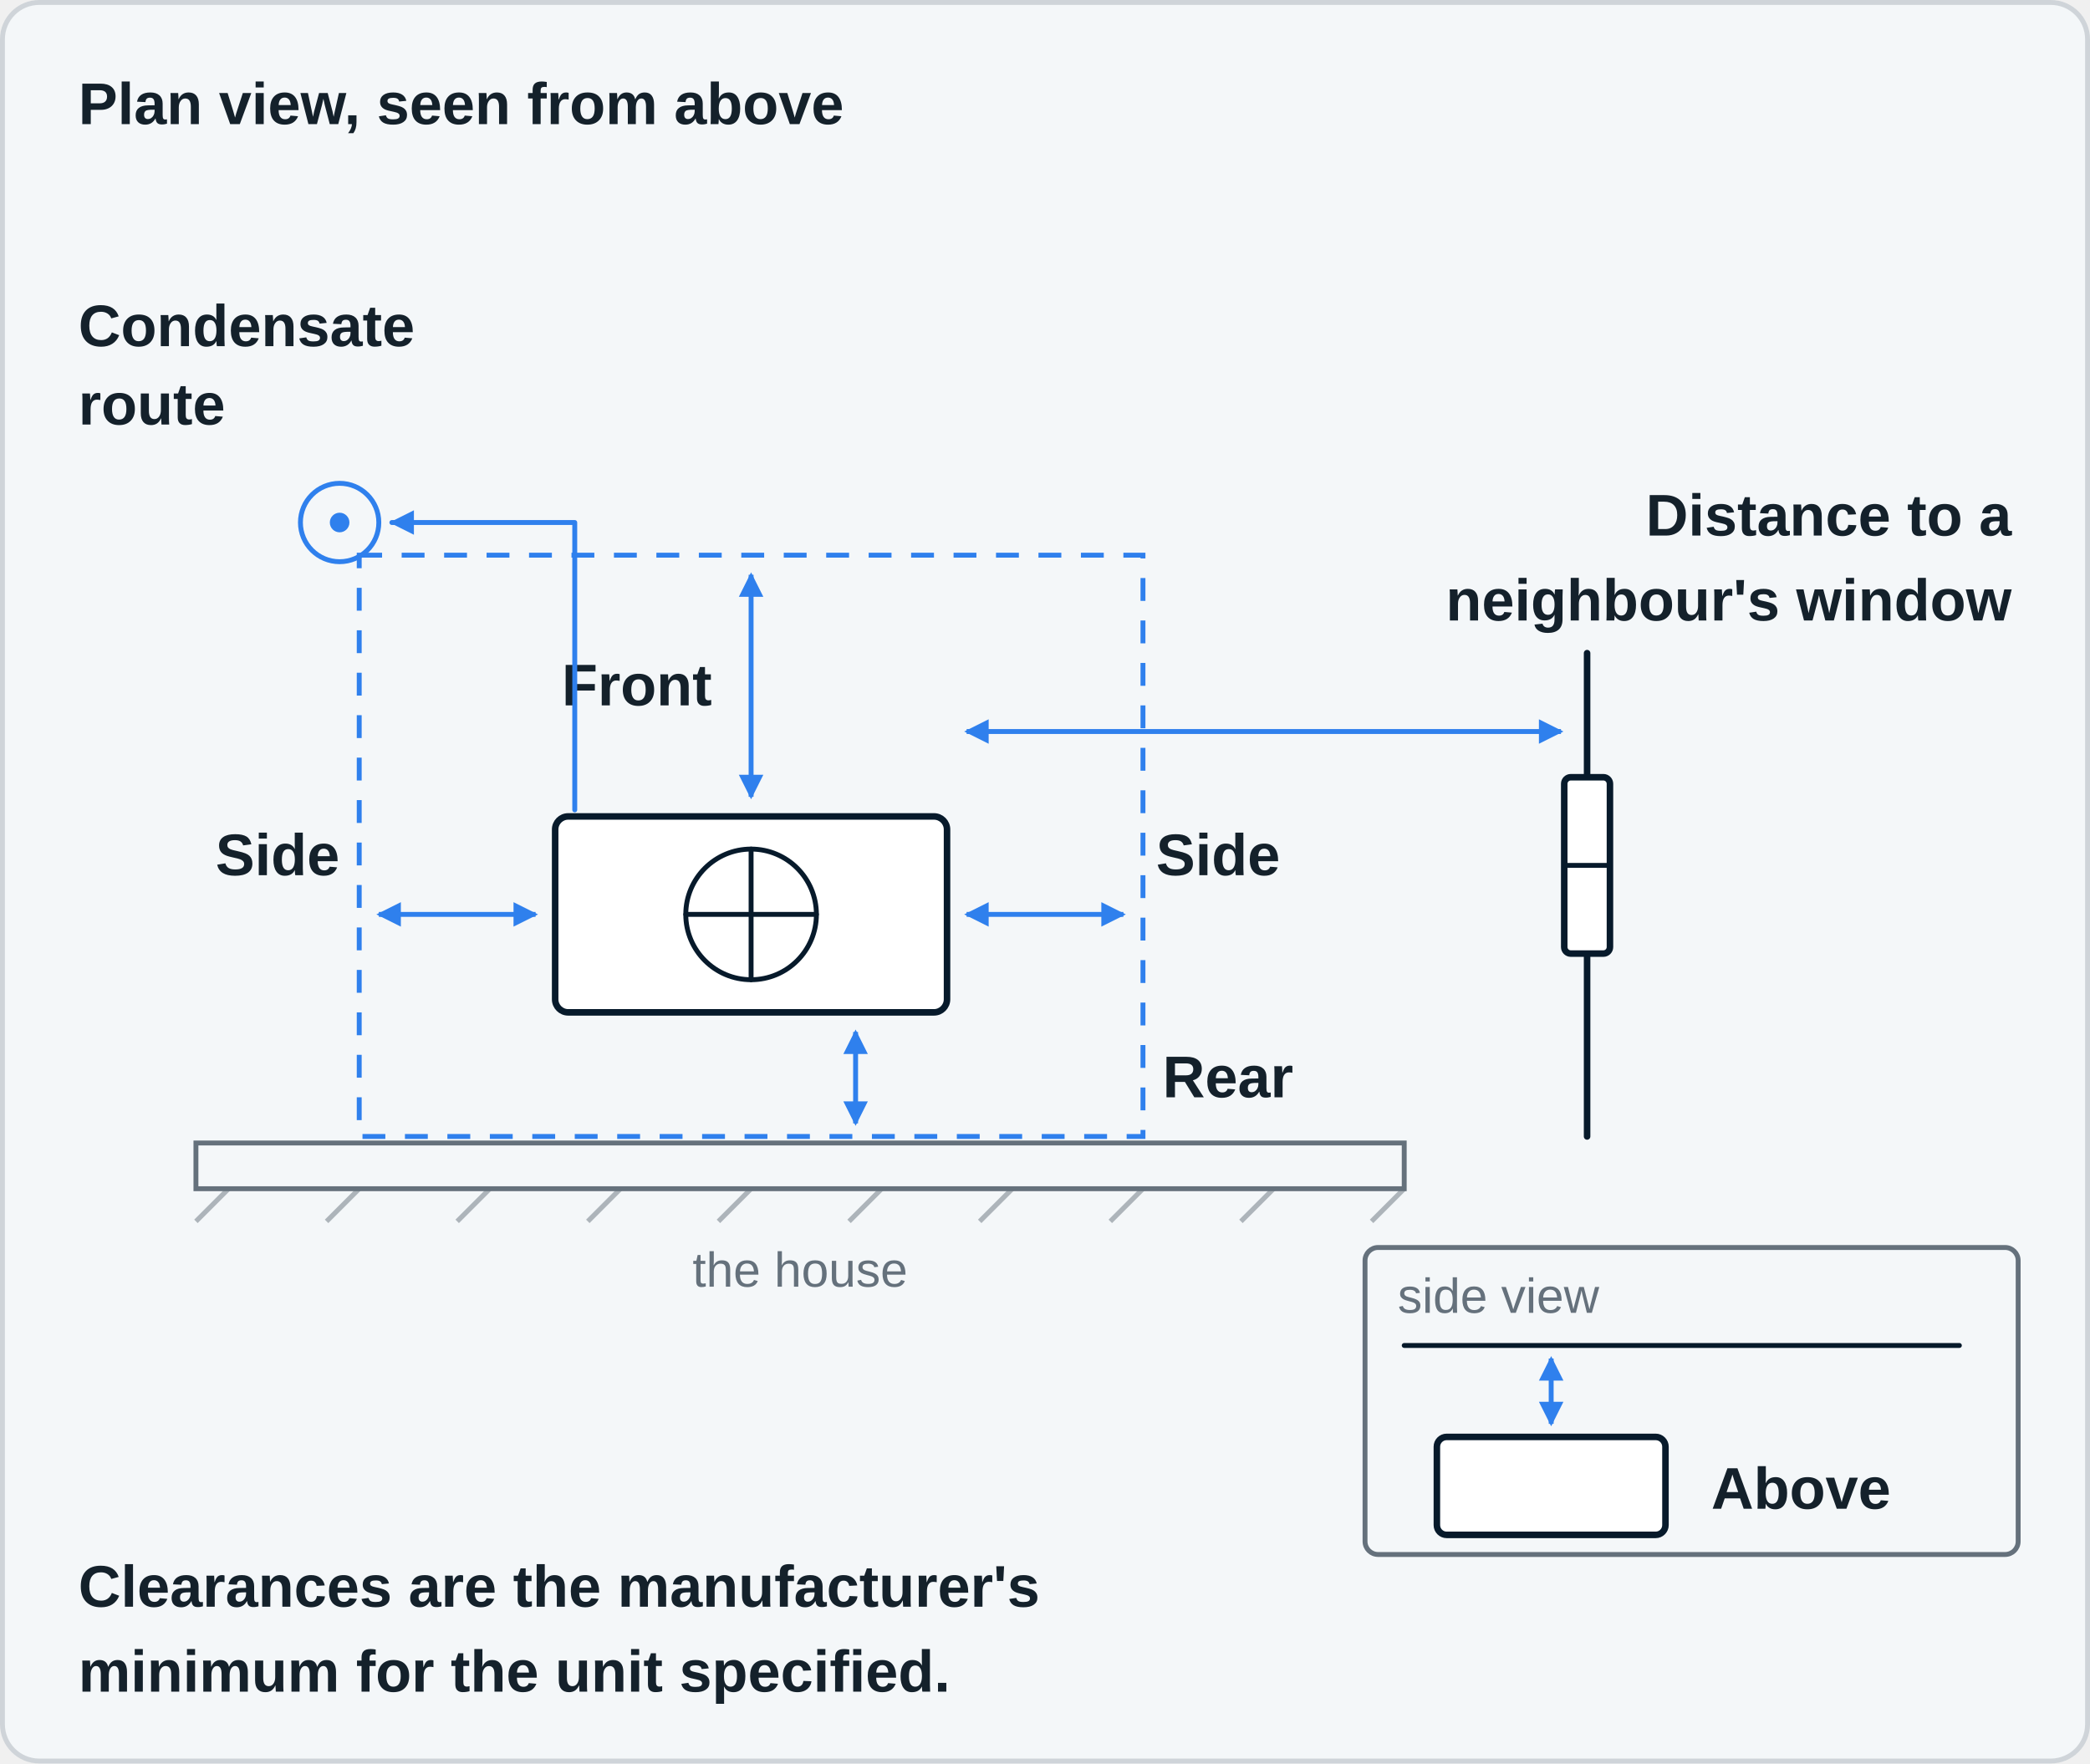
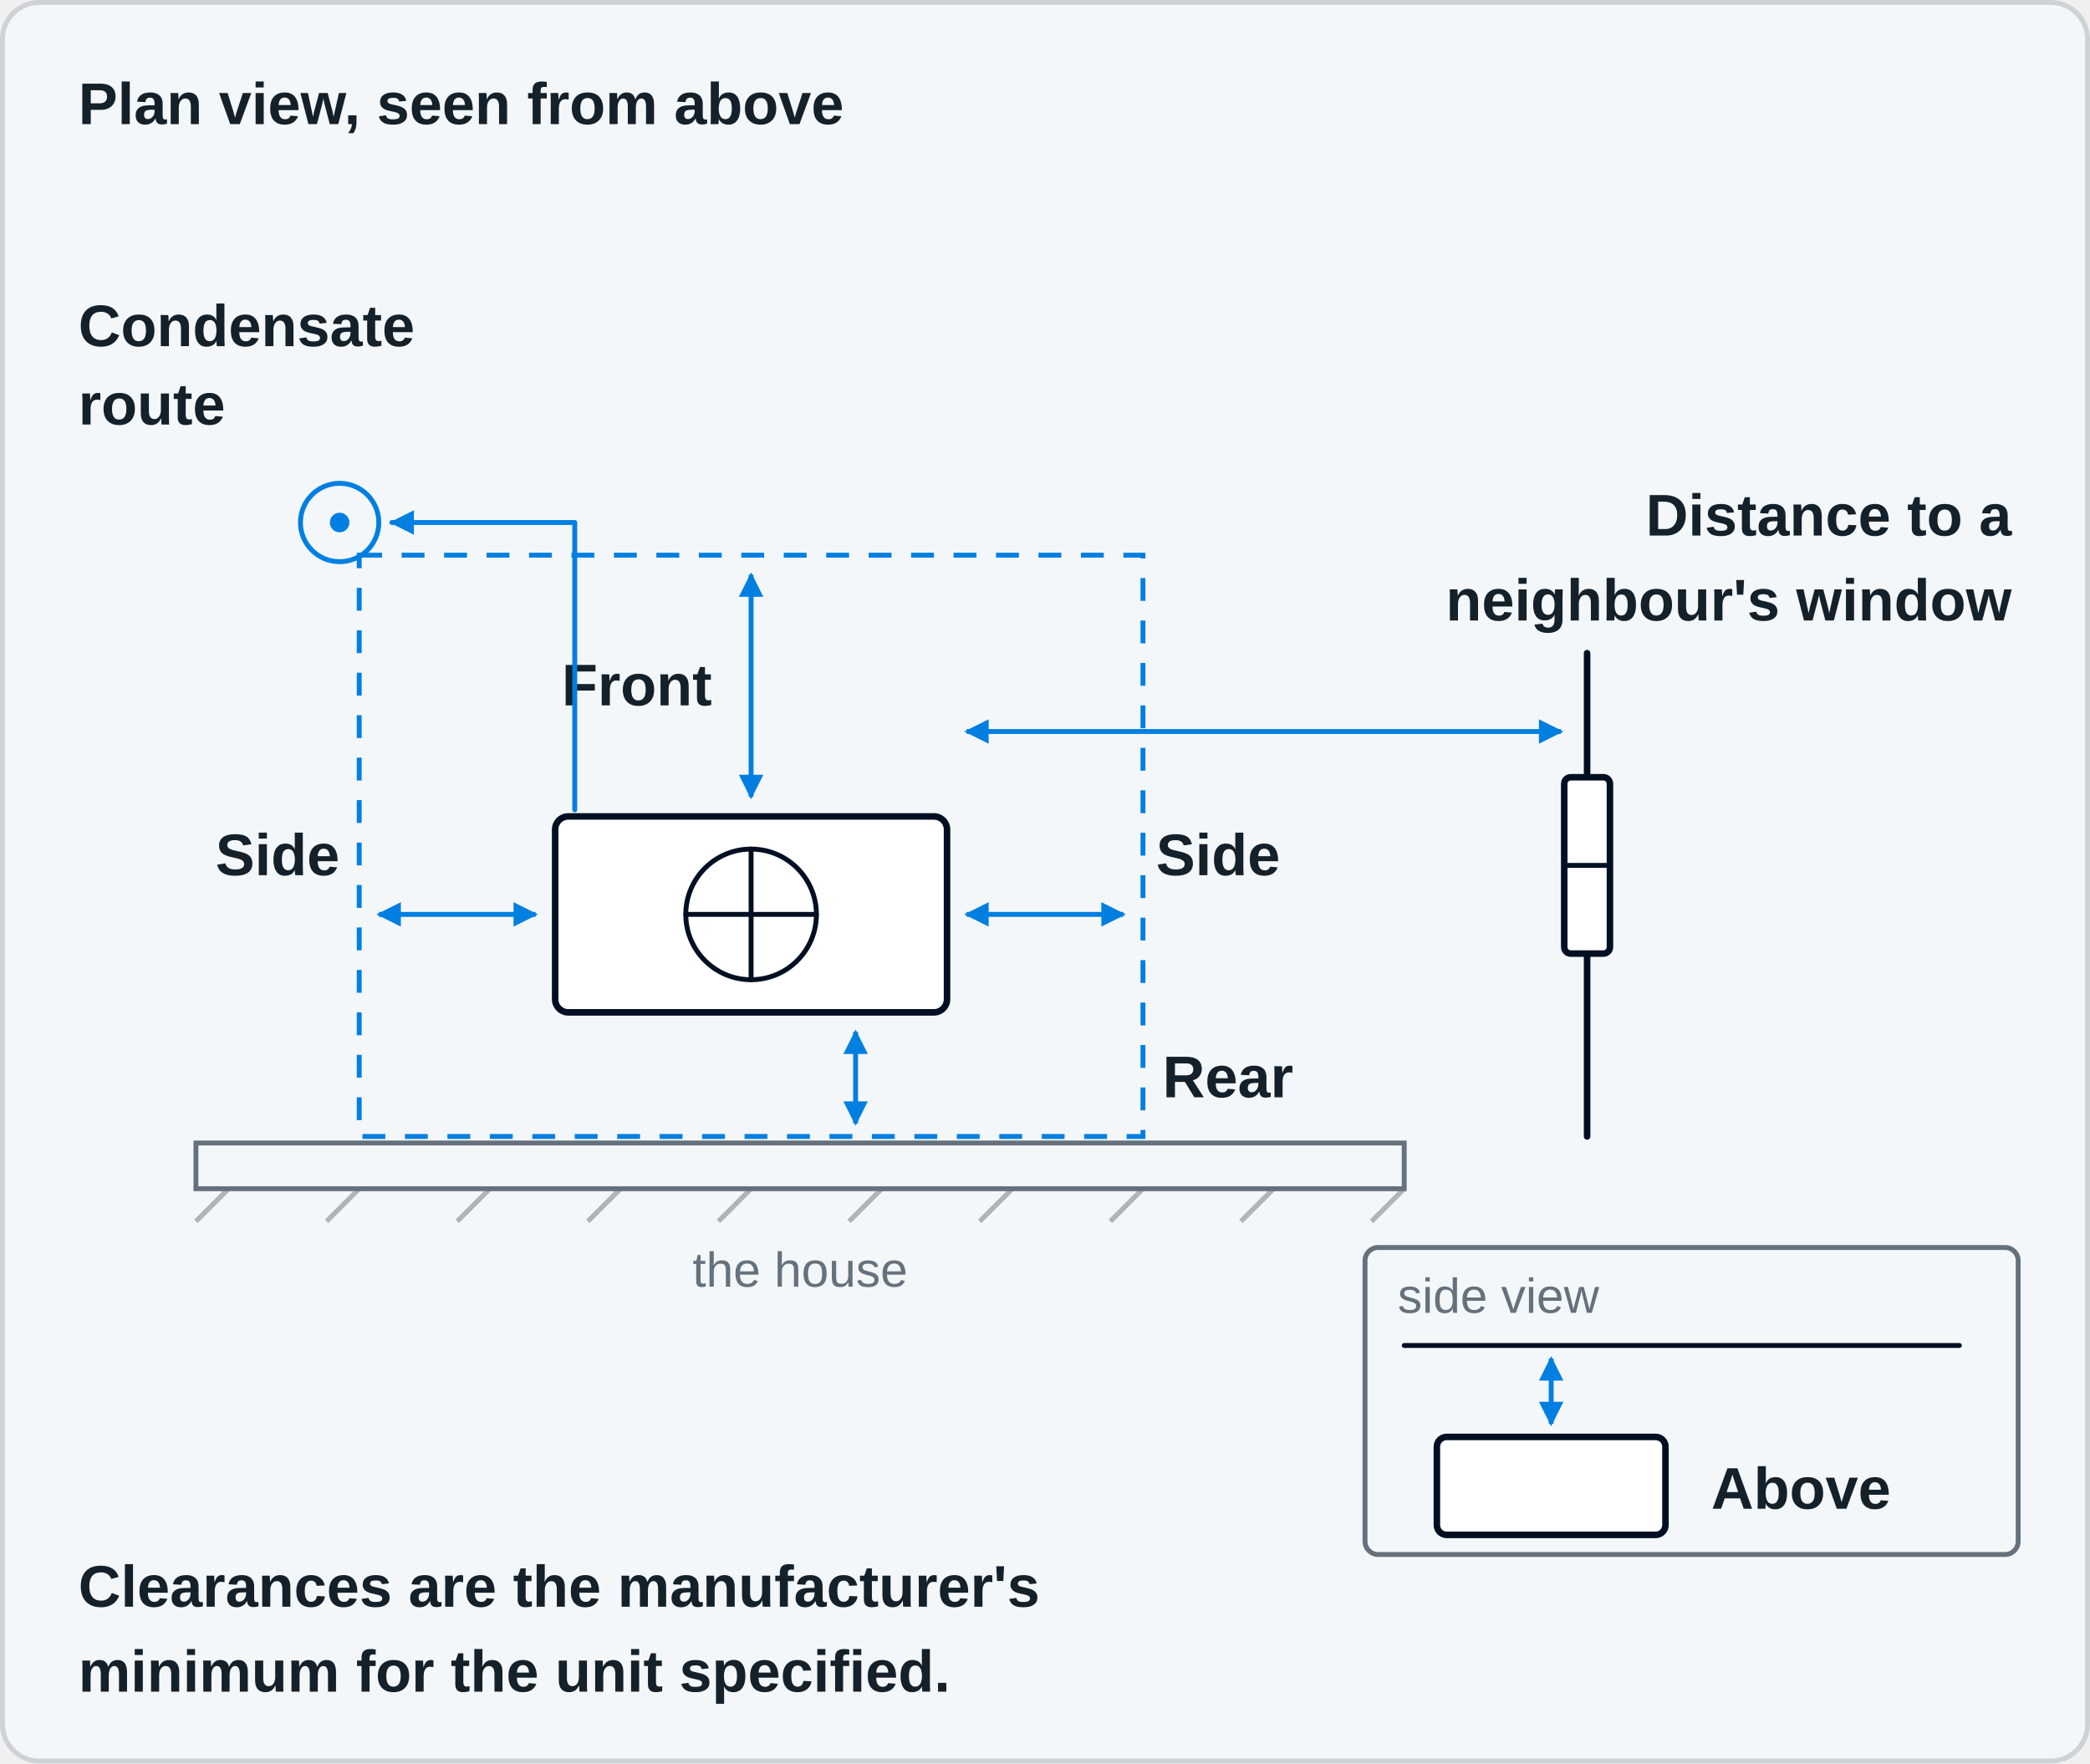
<svg xmlns="http://www.w3.org/2000/svg" viewBox="0 0 640 540" role="img" aria-labelledby="ous-title ous-desc">
  <style>
    /* ---------------------------------------------------------------------
       AIRWARM DIAGRAM STYLES
       The approved palette, and nothing else:
-          navy #071A2B    white #FFFFFF        orange #F28C28
-          blue #2F80ED    green #63C174        light neutral #F4F7F9
+          navy #010F23    white #FFFFFF        orange #F76201
+          blue #017FE1    green #689E14        light neutral #F4F7F9
         mid grey #65717C                     dark text #14212B

       These class names are identical in every Airwarm diagram, so the whole
       set keeps one line weight and one set of type sizes.

       ONE DELIBERATE EXCEPTION, FOR LEGIBILITY.
-        The brand orange #F28C28 reaches only 2.3:1 against this pale panel,
+        The brand orange #F76201 reaches only 2.9:1 against this pale panel,
       which is below the 3:1 that WCAG asks for a line or a shape that
       carries meaning. So a thin orange LINE on the pale panel is drawn in
-        the darker orange #B55F0B (4.6:1), and switches back to #F28C28 on the
+        the darker orange #C14D01 (4.5:1), and switches back to #F76201 on the
       navy panel used by the dark browser theme, where the brand orange
-        reaches 7.2:1. Solid orange shapes keep the brand orange and are given
+        reaches 6.1:1. Solid orange shapes keep the brand orange and are given
       a navy outline instead, so their edge carries the contrast.
       The same note is in css/airwarm.css and assets/README.md.
       --------------------------------------------------------------------- */
    .d-surface { fill: #F4F7F9; }
-     .d-frame   { fill: none; stroke: #071A2B; stroke-width: 1.5; opacity: 0.16; }
-     .d-box     { fill: #FFFFFF; stroke: #071A2B; stroke-width: 2; }
+     .d-frame   { fill: none; stroke: #010F23; stroke-width: 1.5; opacity: 0.16; }
+     .d-box     { fill: #FFFFFF; stroke: #010F23; stroke-width: 2; }
    .d-box--quiet { fill: none; stroke: #65717C; stroke-width: 1.5; }
-     .d-line    { fill: none; stroke: #071A2B; stroke-width: 2;
+     .d-line    { fill: none; stroke: #010F23; stroke-width: 2;
                 stroke-linecap: round; stroke-linejoin: round; }
    .d-line--thin { stroke-width: 1.5; }
    .d-line--dash { stroke-dasharray: 6 6; }
-     .d-hot     { stroke: #B55F0B; }   /* warmth, and the higher of two temperatures */
-     .d-cool    { stroke: #2F80ED; }   /* the cool side, and the lower of two temperatures */
+     .d-hot     { stroke: #C14D01; }   /* warmth, and the higher of two temperatures */
+     .d-cool    { stroke: #017FE1; }   /* the cool side, and the lower of two temperatures */
    .d-quiet   { stroke: #65717C; }
-     .d-fill-navy  { fill: #071A2B; }
-     .d-fill-hot   { fill: #B55F0B; }
-     .d-fill-cool  { fill: #2F80ED; }
+     .d-fill-navy  { fill: #010F23; }
+     .d-fill-hot   { fill: #C14D01; }
+     .d-fill-cool  { fill: #017FE1; }
    .d-fill-quiet { fill: #65717C; }
    .d-fill-white { fill: #FFFFFF; }

    /* TEXT. .d-label is a name, .d-sub an explanatory line, .d-num a number
       inside a step marker, .d-cap a small caption or key entry. */
    .d-label { font-family: Montserrat, 'Segoe UI', Arial, sans-serif;
               font-size: 18px; font-weight: 600; fill: #14212B; }
    .d-sub   { font-family: Montserrat, 'Segoe UI', Arial, sans-serif;
               font-size: 15px; font-weight: 500; fill: #65717C; }
    .d-num   { font-family: Montserrat, 'Segoe UI', Arial, sans-serif;
               font-size: 15px; font-weight: 700; fill: #FFFFFF; }
    .d-cap   { font-family: Montserrat, 'Segoe UI', Arial, sans-serif;
               font-size: 15px; font-weight: 500; fill: #65717C; }

    /* NARROW SCREENS. Below about 520px the explanatory lines are hidden and
       the remaining labels are set larger, so the drawing still reads on a
       phone. Nothing is lost: the page copy carries the detail, and the
       description near the top of this file carries it for screen readers. */
    .d-narrow-only { display: none; }
    @media (max-width: 520px) {
      .d-label { font-size: 24px; }
      .d-num   { font-size: 18px; }
      .d-cap   { font-size: 20px; }
      .d-sub, .d-wide-only { display: none; }
      .d-narrow-only { display: inline; }
    }

    /* DARK BROWSER THEME. The panel turns navy and the ink turns white, so
       the diagram never depends on sitting on a white page. Grey text is
       replaced with the light neutral, because mid grey on navy is only
-        3.5:1 and that is not enough for small text. */
+        3.9:1 and that is not enough for small text. */
    @media (prefers-color-scheme: dark) {
-       .d-surface { fill: #071A2B; }
+       .d-surface { fill: #010F23; }
      .d-frame   { stroke: #FFFFFF; opacity: 0.28; }
-       .d-box     { fill: #071A2B; stroke: #FFFFFF; }
+       .d-box     { fill: #010F23; stroke: #FFFFFF; }
      .d-line    { stroke: #FFFFFF; }
-       .d-hot     { stroke: #F28C28; }
-       .d-fill-hot { fill: #F28C28; }
+       .d-hot     { stroke: #F76201; }
+       .d-fill-hot { fill: #F76201; }
      .d-label   { fill: #FFFFFF; }
      .d-sub, .d-cap { fill: #F4F7F9; }
      .d-fill-navy  { fill: #FFFFFF; }
-       .d-fill-white { fill: #071A2B; }
-       .d-num        { fill: #071A2B; }
+       .d-fill-white { fill: #010F23; }
+       .d-num        { fill: #010F23; }
    }

    /* Extra styles for this diagram only. */
-     .d-dim { fill: none; stroke: #2F80ED; stroke-width: 1.5; }
-     .d-envelope { fill: none; stroke: #2F80ED; stroke-width: 1.5;
+     .d-dim { fill: none; stroke: #017FE1; stroke-width: 1.5; }
+     .d-envelope { fill: none; stroke: #017FE1; stroke-width: 1.5;
                  stroke-dasharray: 7 6; }
    .d-hatch { stroke: #65717C; stroke-width: 1.5; opacity: 0.5; }
  </style>
  <defs>
    <marker id="arrow-ink" viewBox="0 0 10 10" refX="9" refY="5" markerWidth="5" markerHeight="5" orient="auto-start-reverse">
      <path class="d-fill-navy" d="M0 0 L10 5 L0 10 Z" />
    </marker>
    <marker id="arrow-hot" viewBox="0 0 10 10" refX="9" refY="5" markerWidth="5" markerHeight="5" orient="auto-start-reverse">
      <path class="d-fill-hot" d="M0 0 L10 5 L0 10 Z" />
    </marker>
    <marker id="arrow-cool" viewBox="0 0 10 10" refX="9" refY="5" markerWidth="5" markerHeight="5" orient="auto-start-reverse">
      <path class="d-fill-cool" d="M0 0 L10 5 L0 10 Z" />
    </marker>
    <marker id="arrow-quiet" viewBox="0 0 10 10" refX="9" refY="5" markerWidth="5" markerHeight="5" orient="auto-start-reverse">
      <path class="d-fill-quiet" d="M0 0 L10 5 L0 10 Z" />
    </marker>
  </defs>
  <rect class="d-surface" x="0" y="0" width="640" height="540" rx="12" />
  <rect class="d-frame" x="0.75" y="0.75" width="638.5" height="538.5" rx="11.25" />
  <text class="d-label" x="24" y="38">Plan view, seen from above</text>
  <rect class="d-box--quiet" x="60" y="350" width="370" height="14" />
  <g class="d-hatch">
    <path d="M70 364 L60 374" />
    <path d="M110 364 L100 374" />
    <path d="M150 364 L140 374" />
    <path d="M190 364 L180 374" />
    <path d="M230 364 L220 374" />
    <path d="M270 364 L260 374" />
    <path d="M310 364 L300 374" />
    <path d="M350 364 L340 374" />
    <path d="M390 364 L380 374" />
    <path d="M430 364 L420 374" />
  </g>
  <text class="d-sub" x="245" y="394" text-anchor="middle">the house</text>
  <rect class="d-envelope" x="110" y="170" width="240" height="178" />
  <rect class="d-box" x="170" y="250" width="120" height="60" rx="4" />
  <circle class="d-line d-line--thin" cx="230" cy="280" r="20" fill="none" />
  <path class="d-line d-line--thin" d="M210 280 H250" />
  <path class="d-line d-line--thin" d="M230 260 V300" />
  <path class="d-dim" d="M230 176 V244" marker-start="url(#arrow-cool)" marker-end="url(#arrow-cool)" />
  <path class="d-dim" d="M262 316 V344" marker-start="url(#arrow-cool)" marker-end="url(#arrow-cool)" />
  <path class="d-dim" d="M116 280 H164" marker-start="url(#arrow-cool)" marker-end="url(#arrow-cool)" />
  <path class="d-dim" d="M296 280 H344" marker-start="url(#arrow-cool)" marker-end="url(#arrow-cool)" />
  <text class="d-label" x="218" y="216" text-anchor="end">Front</text>
  <text class="d-label" x="356" y="336">Rear</text>
  <text class="d-label" x="104" y="268" text-anchor="end">Side</text>
  <text class="d-label" x="354" y="268">Side</text>
  <path class="d-line d-line--thin d-cool" d="M176 248 V160 H120" marker-end="url(#arrow-cool)" />
  <circle class="d-line d-line--thin d-cool" cx="104" cy="160" r="12" fill="none" />
  <circle class="d-fill-cool" cx="104" cy="160" r="3" />
  <text class="d-label" x="24" y="106">Condensate</text>
  <text class="d-label" x="24" y="130">route</text>
  <path class="d-line" d="M486 200 V348" />
  <rect class="d-box" x="479" y="238" width="14" height="54" rx="2" />
  <path class="d-line d-line--thin" d="M479 265 H493" />
  <path class="d-dim" d="M296 224 H478" marker-start="url(#arrow-cool)" marker-end="url(#arrow-cool)" />
  <text class="d-label" x="616" y="164" text-anchor="end">Distance to a</text>
  <text class="d-label" x="616" y="190" text-anchor="end">neighbour's window</text>
  <rect class="d-box--quiet" x="418" y="382" width="200" height="94" rx="4" />
  <text class="d-sub" x="428" y="402">side view</text>
  <rect class="d-box" x="440" y="440" width="70" height="30" rx="3" />
  <path class="d-line d-line--thin" d="M430 412 H600" />
  <path class="d-dim" d="M475 416 V436" marker-start="url(#arrow-cool)" marker-end="url(#arrow-cool)" />
  <text class="d-label" x="524" y="462">Above</text>
  <text class="d-label" x="24" y="492">Clearances are the manufacturer's</text>
  <text class="d-label" x="24" y="518">minimum for the unit specified.</text>
</svg>
